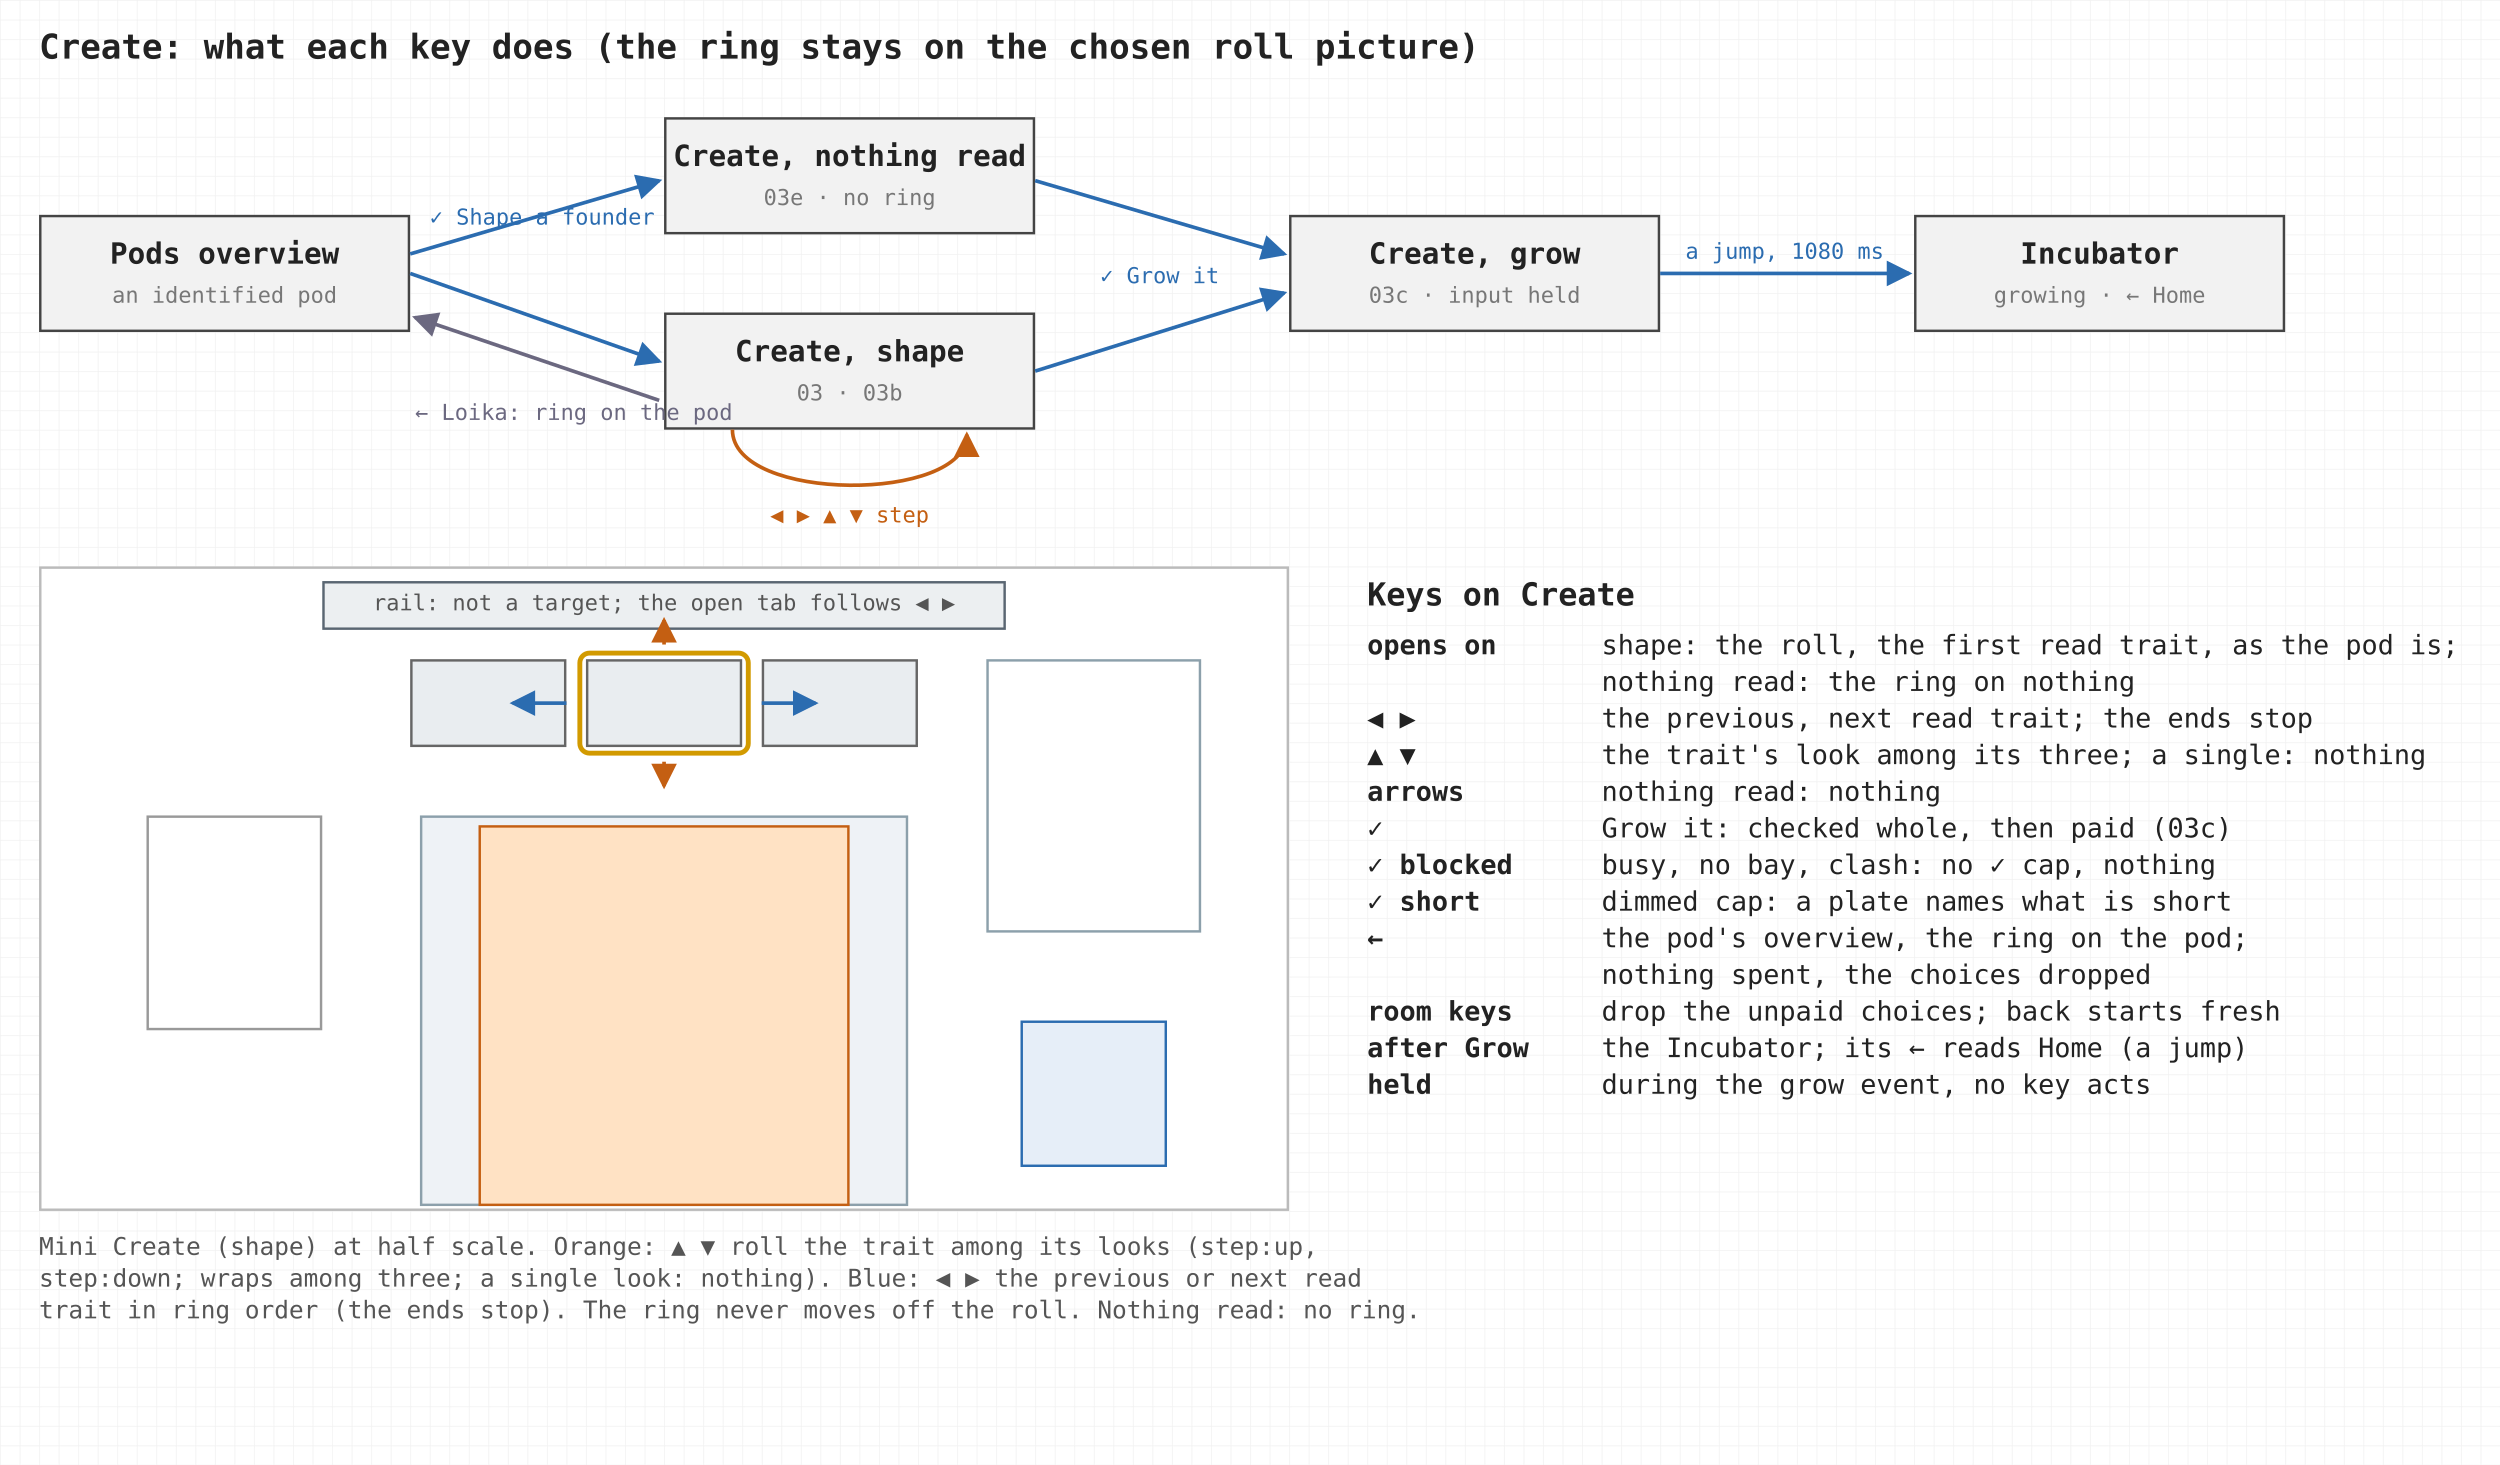
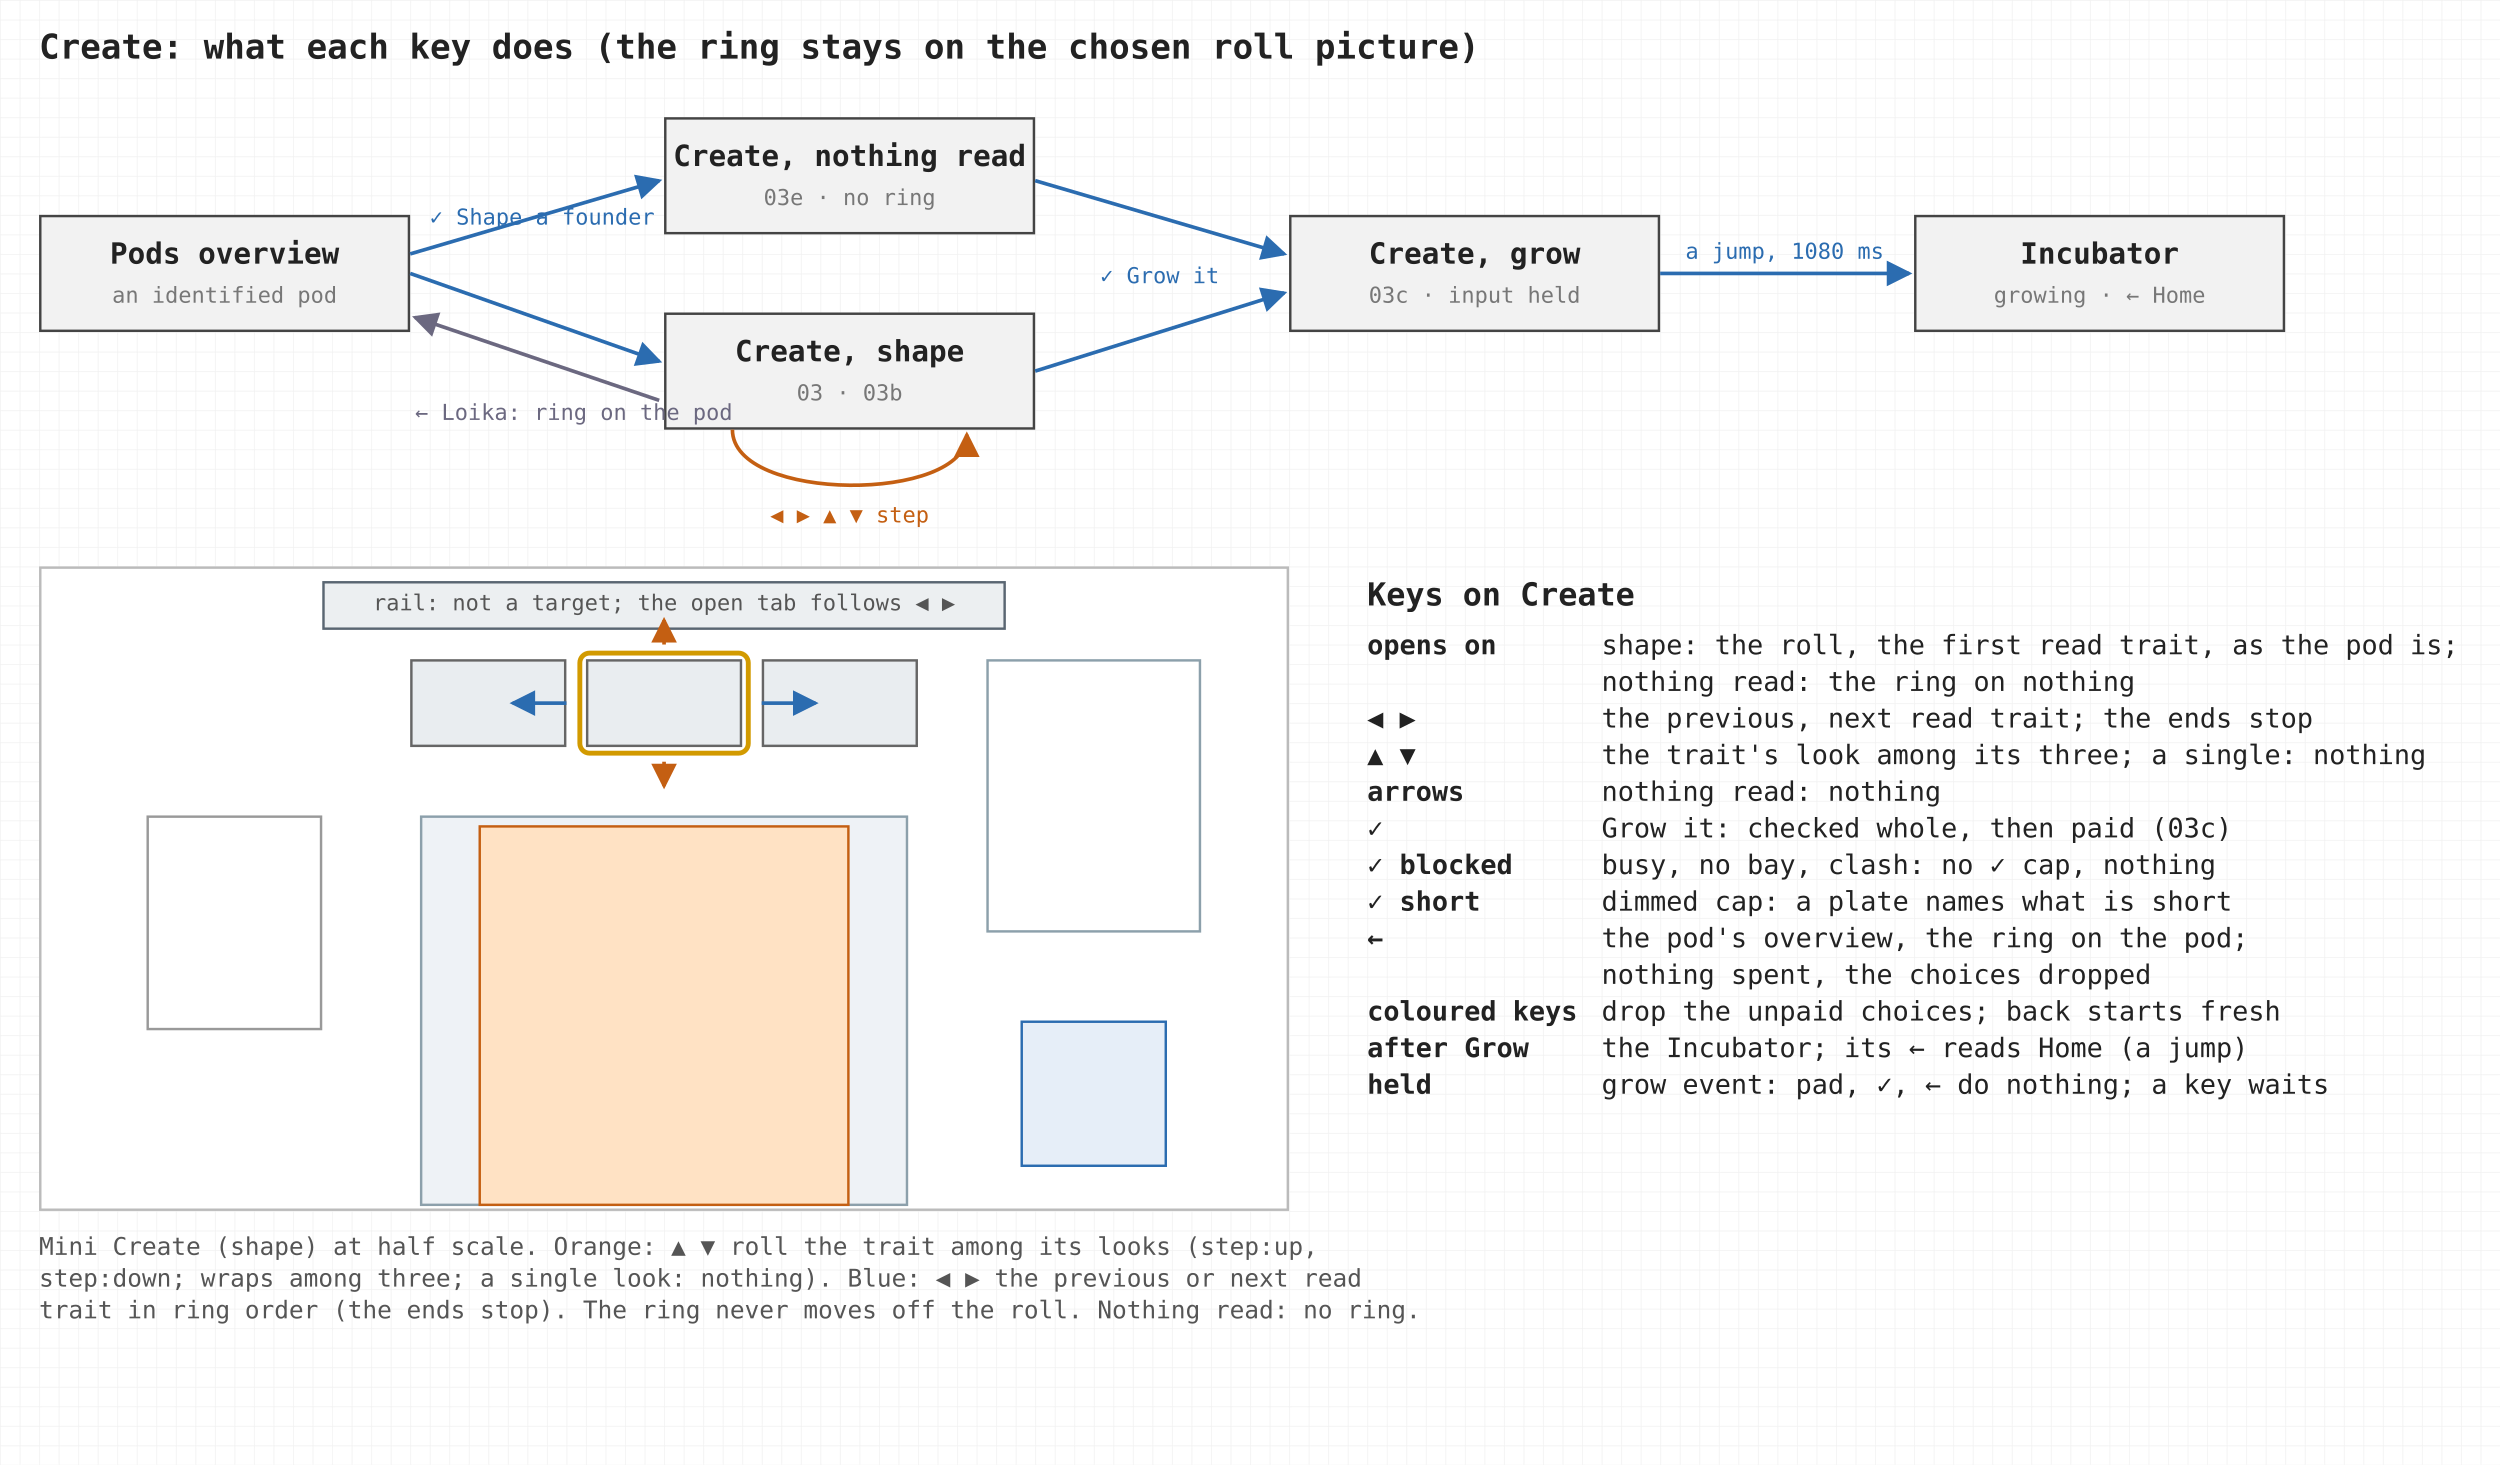
<svg xmlns="http://www.w3.org/2000/svg" viewBox="0 0 1024 600" width="1024" height="600" font-family="ui-monospace, Menlo, Consolas, monospace">
  <defs>
    <pattern id="g8" width="8" height="8" patternUnits="userSpaceOnUse">
      <path d="M8 0H0V8" fill="none" stroke="#efefef" stroke-width="0.5" />
    </pattern>
    <marker id="ah" viewBox="0 0 8 8" refX="7" refY="4" markerWidth="7" markerHeight="7" orient="auto">
      <path d="M0 0L8 4L0 8z" fill="#2b6cb0" />
    </marker>
    <marker id="ao" viewBox="0 0 8 8" refX="7" refY="4" markerWidth="7" markerHeight="7" orient="auto">
      <path d="M0 0L8 4L0 8z" fill="#c45f12" />
    </marker>
    <marker id="ag" viewBox="0 0 8 8" refX="7" refY="4" markerWidth="7" markerHeight="7" orient="auto">
      <path d="M0 0L8 4L0 8z" fill="#6b6880" />
    </marker>
  </defs>
  <rect width="1024" height="600" fill="#ffffff" />
  <rect width="1024" height="600" fill="url(#g8)" />
  <text x="16" y="24" font-size="14" fill="#222" font-weight="600">Create: what each key does (the ring stays on the chosen roll picture)</text>
  <rect x="16.5" y="88.5" width="151" height="47" fill="#f2f2f2" stroke="#444" stroke-width="1" />
  <text x="92" y="108" font-size="12" fill="#222" text-anchor="middle" font-weight="600">Pods overview</text>
  <text x="92" y="124" font-size="9" fill="#777" text-anchor="middle">an identified pod</text>
  <rect x="272.5" y="48.5" width="151" height="47" fill="#f2f2f2" stroke="#444" stroke-width="1" />
  <text x="348" y="68" font-size="12" fill="#222" text-anchor="middle" font-weight="600">Create, nothing read</text>
  <text x="348" y="84" font-size="9" fill="#777" text-anchor="middle">03e · no ring</text>
  <rect x="272.5" y="128.5" width="151" height="47" fill="#f2f2f2" stroke="#444" stroke-width="1" />
  <text x="348" y="148" font-size="12" fill="#222" text-anchor="middle" font-weight="600">Create, shape</text>
  <text x="348" y="164" font-size="9" fill="#777" text-anchor="middle">03 · 03b</text>
  <rect x="528.5" y="88.5" width="151" height="47" fill="#f2f2f2" stroke="#444" stroke-width="1" />
  <text x="604" y="108" font-size="12" fill="#222" text-anchor="middle" font-weight="600">Create, grow</text>
  <text x="604" y="124" font-size="9" fill="#777" text-anchor="middle">03c · input held</text>
  <rect x="784.5" y="88.5" width="151" height="47" fill="#f2f2f2" stroke="#444" stroke-width="1" />
  <text x="860" y="108" font-size="12" fill="#222" text-anchor="middle" font-weight="600">Incubator</text>
  <text x="860" y="124" font-size="9" fill="#777" text-anchor="middle">growing · ← Home</text>
  <line x1="168" y1="104" x2="270" y2="74" stroke="#2b6cb0" stroke-width="1.5" marker-end="url(#ah)" />
  <line x1="168" y1="112" x2="270" y2="148" stroke="#2b6cb0" stroke-width="1.5" marker-end="url(#ah)" />
  <text x="176" y="92" font-size="9" fill="#2b6cb0">✓ Shape a founder</text>
  <line x1="270" y1="164" x2="170" y2="130" stroke="#6b6880" stroke-width="1.5" marker-end="url(#ag)" />
  <text x="170" y="172" font-size="9" fill="#6b6880">← Loika: ring on the pod</text>
  <line x1="424" y1="74" x2="526" y2="104" stroke="#2b6cb0" stroke-width="1.5" marker-end="url(#ah)" />
  <line x1="424" y1="152" x2="526" y2="120" stroke="#2b6cb0" stroke-width="1.5" marker-end="url(#ah)" />
  <text x="475" y="116" font-size="9" fill="#2b6cb0" text-anchor="middle">✓ Grow it</text>
  <line x1="680" y1="112" x2="782" y2="112" stroke="#2b6cb0" stroke-width="1.5" marker-end="url(#ah)" />
  <text x="731" y="106" font-size="9" fill="#2b6cb0" text-anchor="middle">a jump, 1080 ms</text>
  <path d="M 300 176 C 300 206, 396 206, 396 178" fill="none" stroke="#c45f12" stroke-width="1.5" marker-end="url(#ao)" />
  <text x="348" y="214" font-size="9" fill="#c45f12" text-anchor="middle">◀ ▶ ▲ ▼ step</text>
  <rect x="16.5" y="232.5" width="511" height="263" fill="#fff" stroke="#bbb" stroke-width="1" />
  <rect x="132.5" y="238.5" width="279" height="19" fill="#eceff1" stroke="#5a6672" stroke-width="1" />
  <text x="272" y="250" font-size="9" fill="#555" text-anchor="middle">rail: not a target; the open tab follows ◀ ▶</text>
  <rect x="168.5" y="270.5" width="63" height="35" fill="#e9edf0" stroke="#666" stroke-width="1" />
  <rect x="240.5" y="270.5" width="63" height="35" fill="#e9edf0" stroke="#666" stroke-width="1" />
  <rect x="312.5" y="270.5" width="63" height="35" fill="#e9edf0" stroke="#666" stroke-width="1" />
  <rect x="237.5" y="267.5" width="69" height="41" rx="4" fill="none" stroke="#d29a00" stroke-width="2" />
  <rect x="172.5" y="334.5" width="199" height="159" fill="#eef2f6" stroke="#8ca0ab" stroke-width="1" />
  <rect x="196.5" y="338.5" width="151" height="155" fill="#ffe2c4" stroke="#c45f12" stroke-width="1" />
  <rect x="60.5" y="334.5" width="71" height="87" fill="none" stroke="#999" stroke-width="1" />
  <rect x="404.5" y="270.5" width="87" height="111" fill="none" stroke="#8ca0ab" stroke-width="1" />
  <rect x="418.5" y="418.5" width="59" height="59" fill="#e6eef8" stroke="#2b6cb0" stroke-width="1" />
  <line x1="272" y1="264" x2="272" y2="254" stroke="#c45f12" stroke-width="1.5" marker-end="url(#ao)" />
  <line x1="272" y1="312" x2="272" y2="322" stroke="#c45f12" stroke-width="1.5" marker-end="url(#ao)" />
  <line x1="232" y1="288" x2="210" y2="288" stroke="#2b6cb0" stroke-width="1.5" marker-end="url(#ah)" />
  <line x1="312" y1="288" x2="334" y2="288" stroke="#2b6cb0" stroke-width="1.5" marker-end="url(#ah)" />
  <text x="16" y="514" font-size="10" fill="#555">Mini Create (shape) at half scale. Orange: ▲ ▼ roll the trait among its looks (step:up,</text>
  <text x="16" y="527" font-size="10" fill="#555">step:down; wraps among three; a single look: nothing). Blue: ◀ ▶ the previous or next read</text>
  <text x="16" y="540" font-size="10" fill="#555">trait in ring order (the ends stop). The ring never moves off the roll. Nothing read: no ring.</text>
  <text x="560" y="248" font-size="13" fill="#222" font-weight="700">Keys on Create</text>
  <text x="560" y="268" font-size="11" fill="#222" font-weight="600">opens on</text>
  <text x="656" y="268" font-size="11" fill="#222">shape: the roll, the first read trait, as the pod is;</text>
  <text x="560" y="283" font-size="11" fill="#222" font-weight="600" />
  <text x="656" y="283" font-size="11" fill="#222">nothing read: the ring on nothing</text>
  <text x="560" y="298" font-size="11" fill="#222" font-weight="600">◀ ▶</text>
  <text x="656" y="298" font-size="11" fill="#222">the previous, next read trait; the ends stop</text>
  <text x="560" y="313" font-size="11" fill="#222" font-weight="600">▲ ▼</text>
  <text x="656" y="313" font-size="11" fill="#222">the trait's look among its three; a single: nothing</text>
  <text x="560" y="328" font-size="11" fill="#222" font-weight="600">arrows</text>
  <text x="656" y="328" font-size="11" fill="#222">nothing read: nothing</text>
  <text x="560" y="343" font-size="11" fill="#222" font-weight="600">✓</text>
  <text x="656" y="343" font-size="11" fill="#222">Grow it: checked whole, then paid (03c)</text>
  <text x="560" y="358" font-size="11" fill="#222" font-weight="600">✓ blocked</text>
  <text x="656" y="358" font-size="11" fill="#222">busy, no bay, clash: no ✓ cap, nothing</text>
  <text x="560" y="373" font-size="11" fill="#222" font-weight="600">✓ short</text>
  <text x="656" y="373" font-size="11" fill="#222">dimmed cap: a plate names what is short</text>
  <text x="560" y="388" font-size="11" fill="#222" font-weight="600">←</text>
  <text x="656" y="388" font-size="11" fill="#222">the pod's overview, the ring on the pod;</text>
  <text x="560" y="403" font-size="11" fill="#222" font-weight="600" />
  <text x="656" y="403" font-size="11" fill="#222">nothing spent, the choices dropped</text>
-   <text x="560" y="418" font-size="11" fill="#222" font-weight="600">room keys</text>
+   <text x="560" y="418" font-size="11" fill="#222" font-weight="600">coloured keys</text>
  <text x="656" y="418" font-size="11" fill="#222">drop the unpaid choices; back starts fresh</text>
  <text x="560" y="433" font-size="11" fill="#222" font-weight="600">after Grow</text>
  <text x="656" y="433" font-size="11" fill="#222">the Incubator; its ← reads Home (a jump)</text>
  <text x="560" y="448" font-size="11" fill="#222" font-weight="600">held</text>
-   <text x="656" y="448" font-size="11" fill="#222">during the grow event, no key acts</text>
+   <text x="656" y="448" font-size="11" fill="#222">grow event: pad, ✓, ← do nothing; a key waits</text>
</svg>
